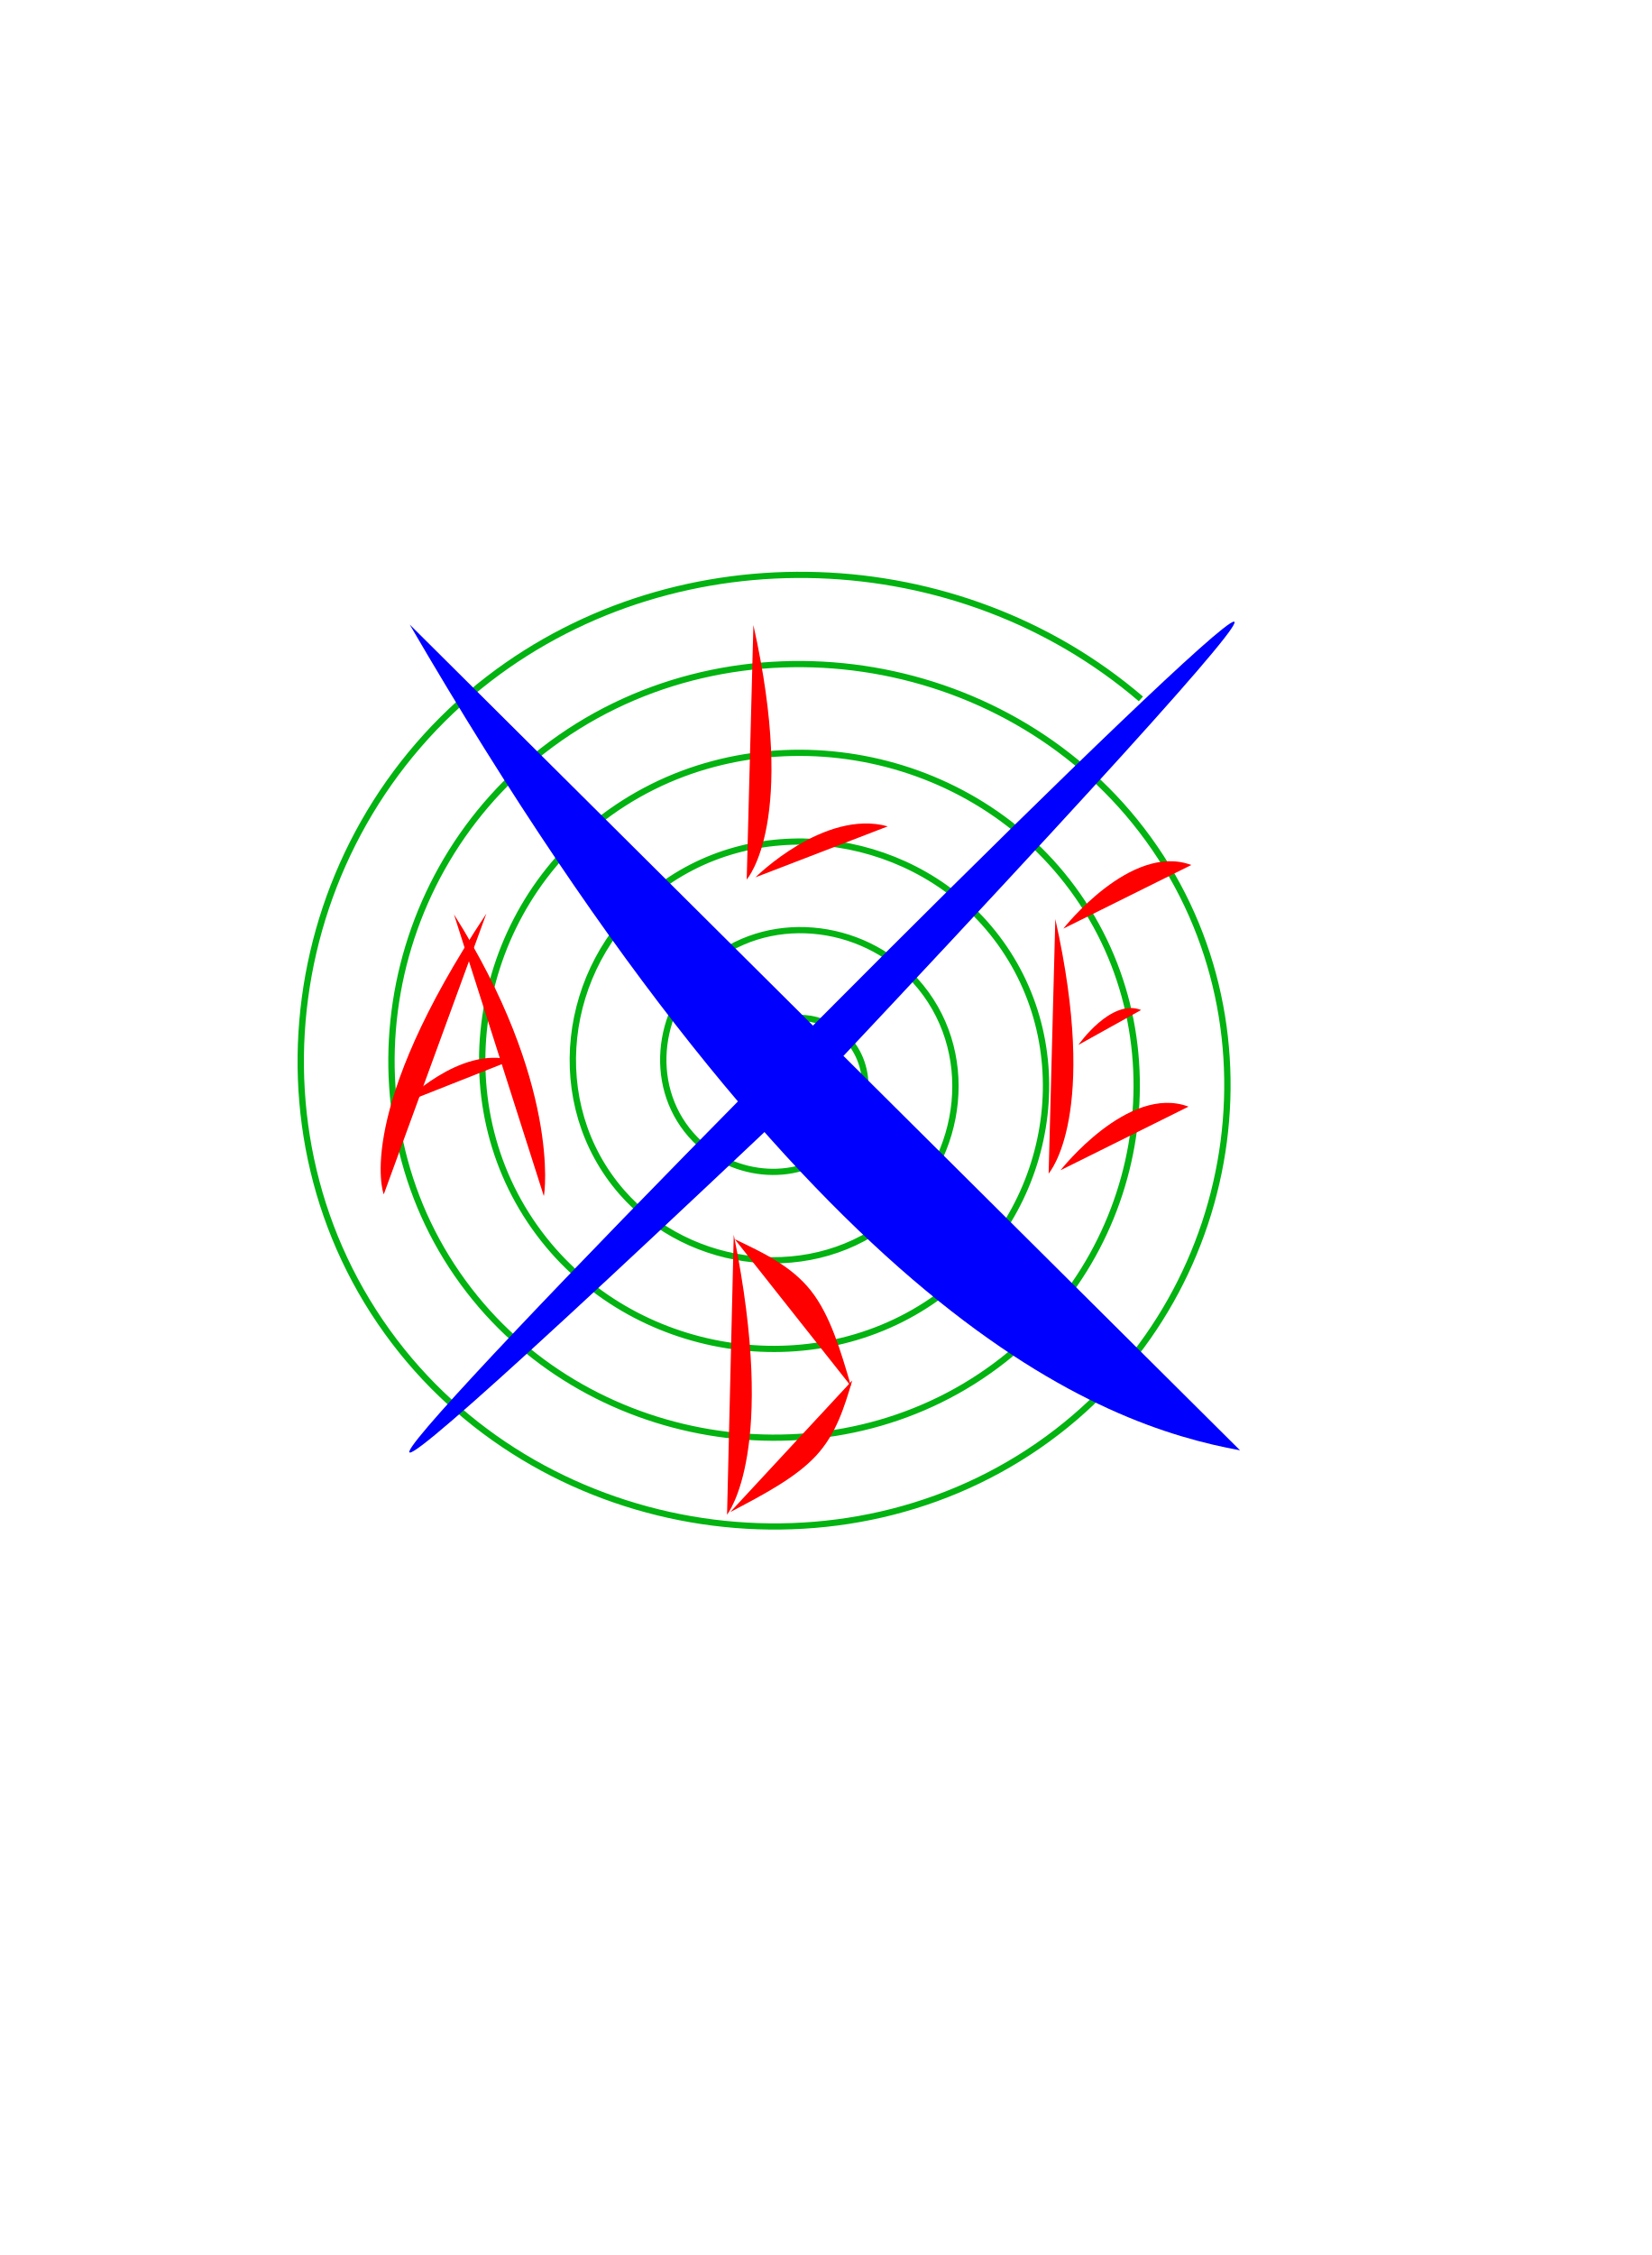
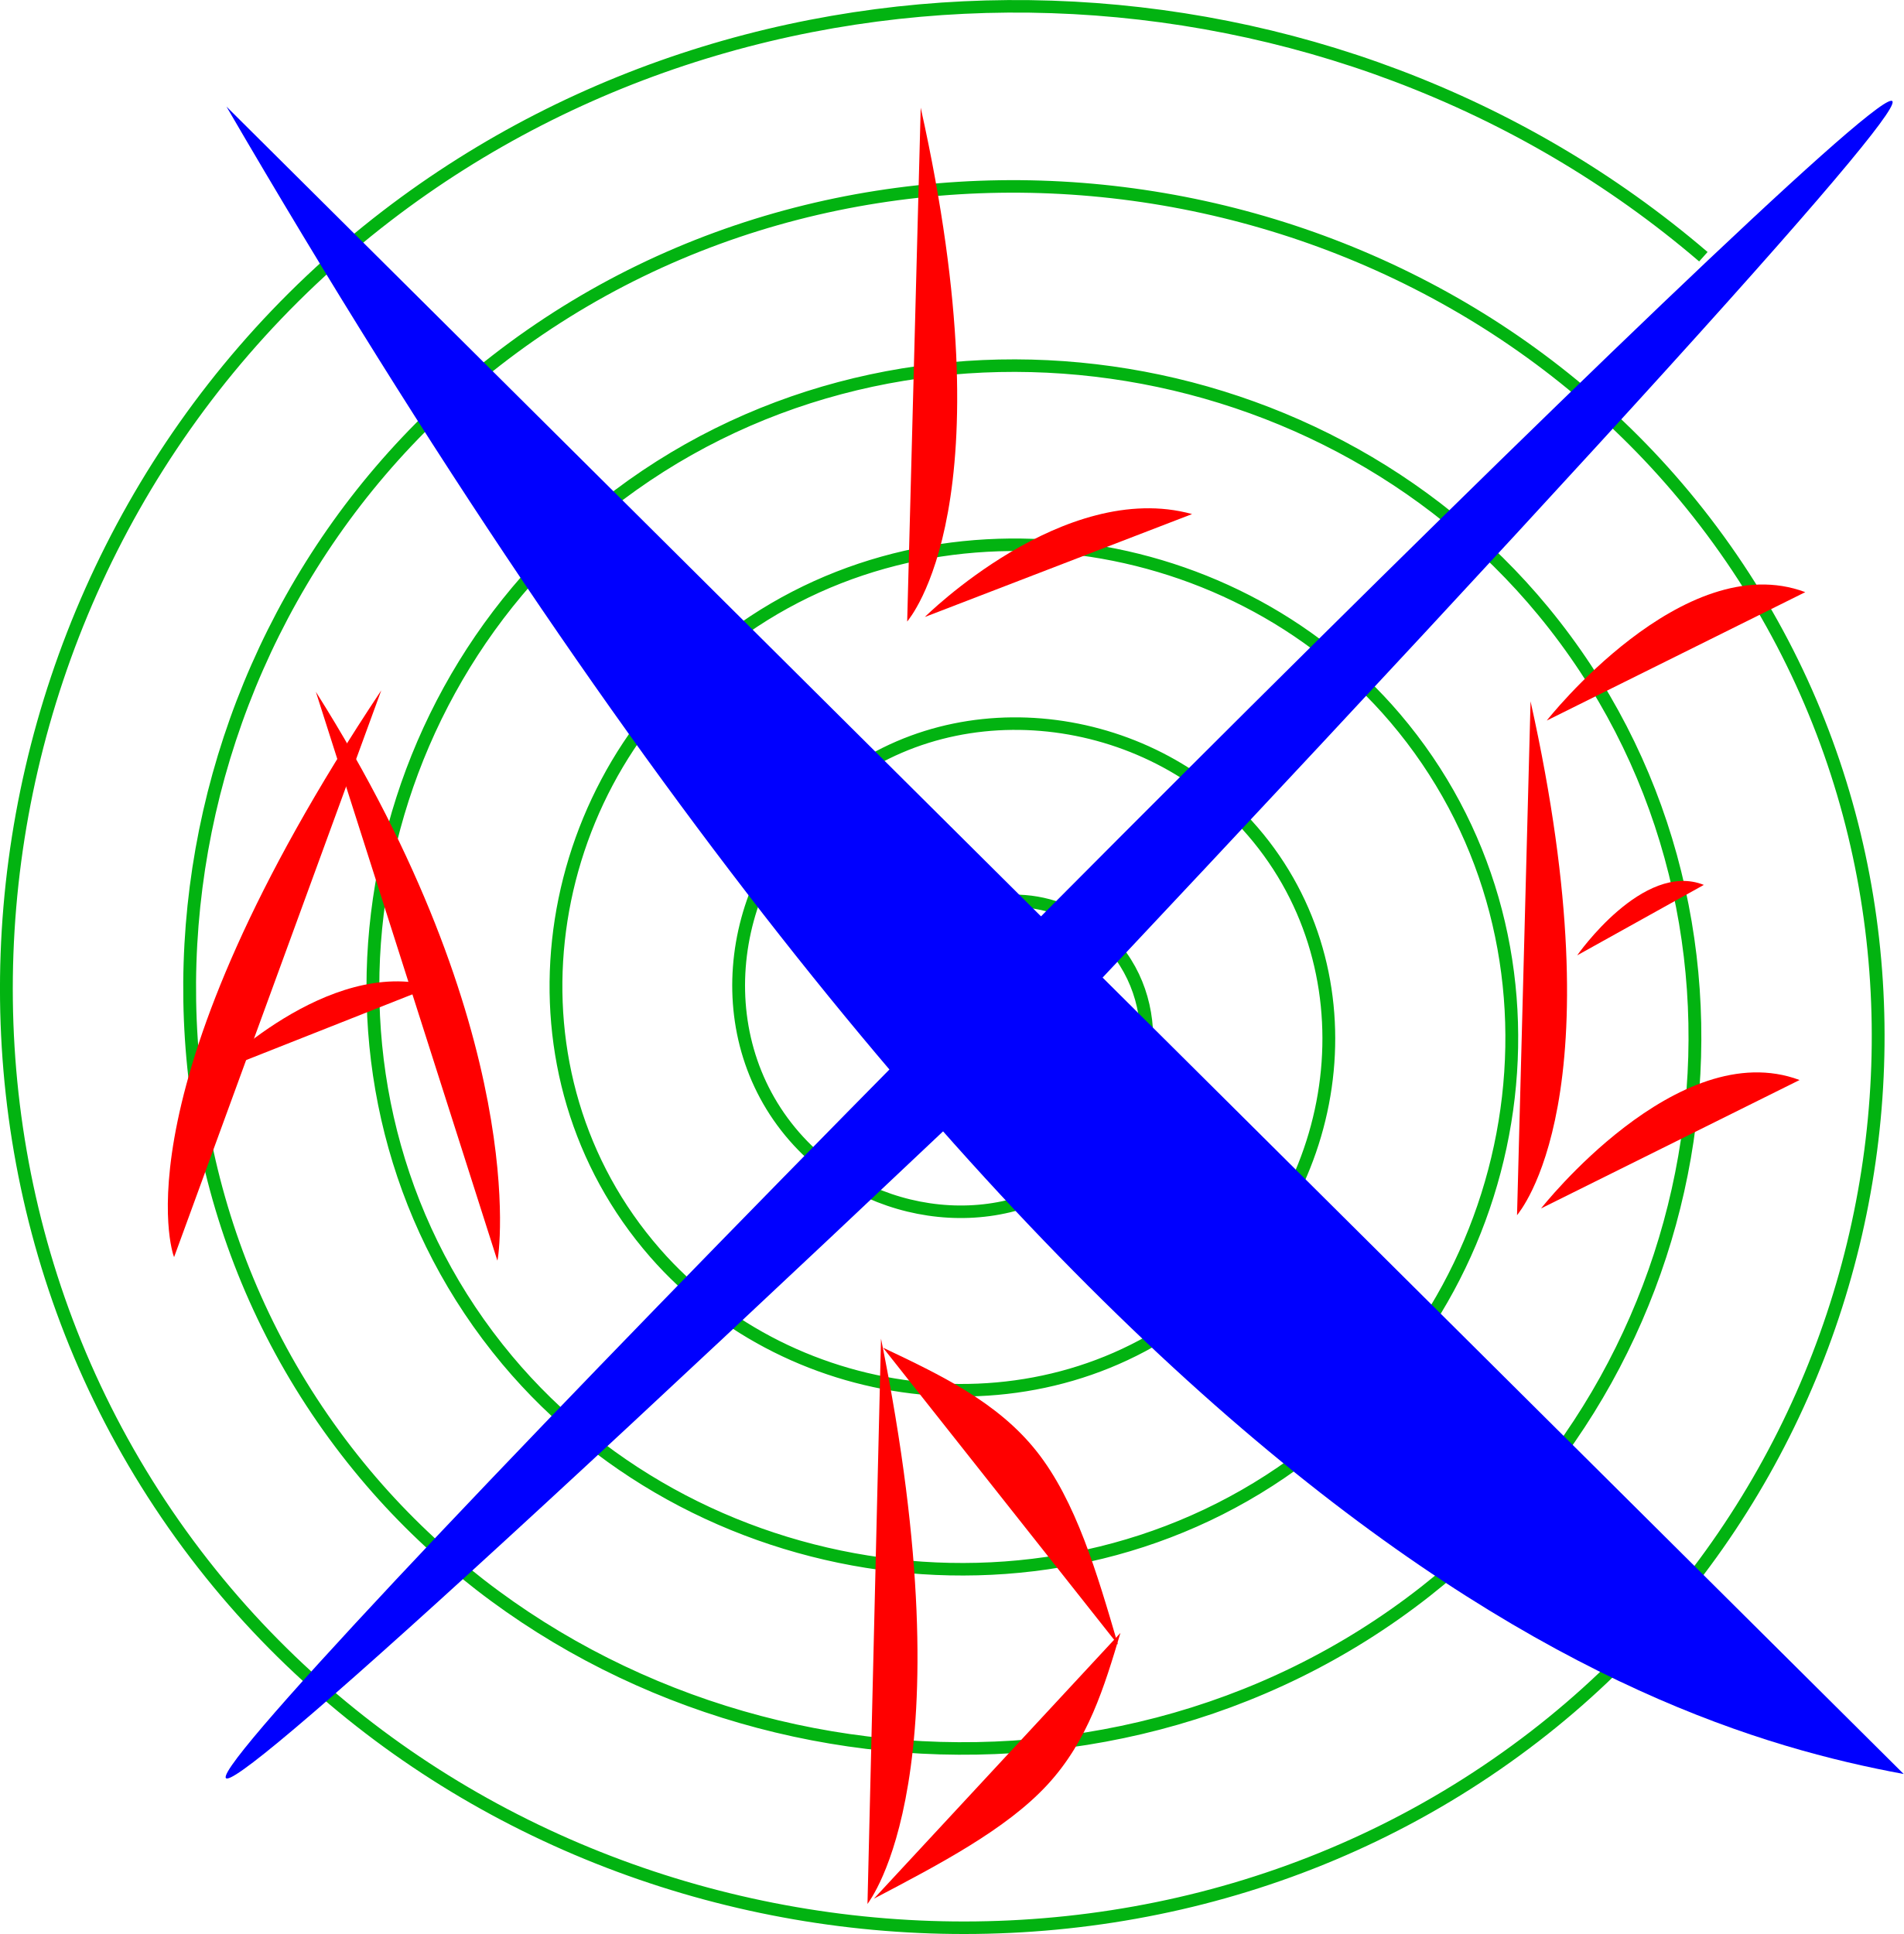
- <svg xmlns="http://www.w3.org/2000/svg" width="91.022mm" height="124.222mm" viewBox="0 0 130.031 177.46" version="1.1" id="svg1" xml:space="preserve">
+ <svg xmlns="http://www.w3.org/2000/svg" width="51.933mm" height="52.764mm" viewBox="0 0 74.19 75.378" version="1.1" id="svg1" xml:space="preserve">
  <defs id="defs1">
    <linearGradient id="linearGradient42">
      <stop style="stop-color:#005bff;stop-opacity:1;" offset="0" id="stop42" />
      <stop style="stop-color:#005bff;stop-opacity:0;" offset="1" id="stop43" />
    </linearGradient>
    <linearGradient id="swatch39">
      <stop style="stop-color:#0e0e0e;stop-opacity:1;" offset="0" id="stop39" />
    </linearGradient>
    <linearGradient id="swatch38">
      <stop style="stop-color:#16d100;stop-opacity:1;" offset="0" id="stop38" />
    </linearGradient>
  </defs>
-   <path style="opacity:1;mix-blend-mode:normal;fill:none;fill-opacity:1;fill-rule:evenodd;stroke:#02b311;stroke-width:0.378;stroke-opacity:1" id="path1" d="m 100.892,223.422 c 0.485,0.657 -0.646,0.978 -1.092,0.807 -1.208,-0.465 -1.169,-2.096 -0.522,-2.991 1.157,-1.6 3.517,-1.453 4.889,-0.237 2.014,1.785 1.75,4.958 -0.048,6.788 -2.396,2.439 -6.406,2.051 -8.687,-0.333 -2.869,-3.001 -2.355,-7.858 0.618,-10.585 3.602,-3.302 9.312,-2.661 12.484,0.903 3.737,4.201 2.968,10.768 -1.188,14.383 -4.799,4.173 -12.224,3.276 -16.281,-1.473 -4.61,-5.396 -3.583,-13.681 1.758,-18.18 5.993,-5.047 15.138,-3.892 20.079,2.043 5.485,6.589 4.2,16.596 -2.328,21.977 -7.185,5.923 -18.053,4.509 -23.876,-2.613 -6.361,-7.781 -4.818,-19.511 2.898,-25.775 8.377,-6.799 20.969,-5.127 27.673,3.184 7.238,8.972 5.436,22.428 -3.469,29.572 -9.568,7.677 -23.886,5.745 -31.471,-3.754 -8.115,-10.163 -6.054,-25.345 4.039,-33.369 10.759,-8.554 26.803,-6.363 35.268,4.324 8.993,11.354 6.673,28.262 -4.609,37.167 -11.949,9.432 -29.72,6.982 -39.065,-4.894 -9.871,-12.544 -7.291,-31.179 5.179,-40.964 11.404,-8.949 27.998,-8.278 38.856,1.229" transform="matrix(1.320722,0,0,1.292024,-71.31624,-204.2202)" />
-   <path style="fill:#0000ff;fill-opacity:1;stroke-width:2.214" d="m 65.511,84.038 c -114.132,108.312 110.892,-117.998 0,0 z" id="path14" />
-   <path style="fill:#0000ff;fill-opacity:1;stroke-width:10.289;stroke-dasharray:none;paint-order:fill markers stroke" d="M 32.251,49.149 C 64.319,104.231 86.661,112.109 97.615,114.136" id="path13" />
-   <path style="fill:#ff0000;fill-opacity:1;stroke-width:0.315" d="m 40.294,83.433 c -4.099,-1.162 -8.544,3.378 -8.544,3.378" id="path23-6-2" />
-   <g id="layer1" transform="translate(-32.84472,-85.94085)" />
-   <path style="fill:#ff0000;fill-opacity:1;stroke-width:0.355" d="m 59.306,49.191 c 3.443,15.453 -0.436,19.898 -0.527,20.029" id="path15" />
-   <path style="fill:#ff0000;fill-opacity:1;stroke-width:0.418" d="M 93.779,68.073 C 89.026,66.292 83.704,73.078 83.704,73.078" id="path23" />
-   <path style="fill:#ff0000;fill-opacity:1;fill-rule:evenodd;stroke:none;stroke-width:2.857;stroke-dasharray:none;stroke-opacity:1;paint-order:fill markers stroke" d="m 84.943,251.721 c 0.597,1.39 1.195,2.78 1.603,5.313 0.408,2.533 0.628,6.21 0.847,9.886" id="path18" transform="matrix(3.736853,0,0,0.7614562,-259.5811,-94.15405)" />
-   <path style="fill:#ff0000;fill-opacity:1;fill-rule:evenodd;stroke:none;stroke-width:2.857;stroke-dasharray:none;stroke-opacity:1;paint-order:fill markers stroke" d="m 85.529,254.414 c -0.158,2.252 -0.315,4.504 -0.716,6.353 -0.401,1.849 -1.046,3.295 -1.691,4.742" id="path18-3" transform="matrix(3.991494,0,0,0.9335519,-274.2979,-128.8718)" />
-   <path style="fill:#ff0000;fill-opacity:1;stroke-width:0.373" d="m 57.759,97.167 c 3.443,17 -0.436,21.89 -0.527,22.034" id="path15-5" />
-   <path style="fill:#ff0000;fill-opacity:1;stroke-width:0.355" d="m 83.073,72.328 c 3.443,15.453 -0.436,19.898 -0.527,20.029" id="path15-2" />
-   <path style="fill:#ff0000;fill-opacity:1;stroke-width:0.418" d="m 93.558,87.088 c -4.753,-1.78 -10.075,5.005 -10.075,5.005" id="path23-7" />
-   <path style="fill:#ff0000;fill-opacity:1;stroke-width:0.216" d="m 89.826,79.484 c -2.368,-0.944 -4.936,2.746 -4.936,2.746" id="path23-6" />
-   <path style="fill:#ff0000;fill-opacity:1;stroke-width:0.466" d="m 35.735,71.957 c 8.364,13.25 7.15,21.982 7.074,22.169" id="path15-5-3" />
-   <path style="fill:#ff0000;fill-opacity:1;stroke-width:0.497" d="M 38.284,71.902 C 27.968,87.402 30.122,93.805 30.209,93.991" id="path15-5-3-2" />
-   <path style="fill:#ff0000;fill-opacity:1;stroke-width:0.379" d="m 69.883,65.031 c -4.997,-1.379 -10.415,4.011 -10.415,4.011" id="path23-6-9" />
+   <path style="opacity:1;mix-blend-mode:normal;fill:none;fill-opacity:1;fill-rule:evenodd;stroke:#02b311;stroke-width:0.378;stroke-opacity:1" id="path1" d="m 100.892,223.422 c 0.485,0.657 -0.646,0.978 -1.092,0.807 -1.208,-0.465 -1.169,-2.096 -0.522,-2.991 1.157,-1.6 3.517,-1.453 4.889,-0.237 2.014,1.785 1.75,4.958 -0.048,6.788 -2.396,2.439 -6.406,2.051 -8.687,-0.333 -2.869,-3.001 -2.355,-7.858 0.618,-10.585 3.602,-3.302 9.312,-2.661 12.484,0.903 3.737,4.201 2.968,10.768 -1.188,14.383 -4.799,4.173 -12.224,3.276 -16.281,-1.473 -4.61,-5.396 -3.583,-13.681 1.758,-18.18 5.993,-5.047 15.138,-3.892 20.079,2.043 5.485,6.589 4.2,16.596 -2.328,21.977 -7.185,5.923 -18.053,4.509 -23.876,-2.613 -6.361,-7.781 -4.818,-19.511 2.898,-25.775 8.377,-6.799 20.969,-5.127 27.673,3.184 7.238,8.972 5.436,22.428 -3.469,29.572 -9.568,7.677 -23.886,5.745 -31.471,-3.754 -8.115,-10.163 -6.054,-25.345 4.039,-33.369 10.759,-8.554 26.803,-6.363 35.268,4.324 8.993,11.354 6.673,28.262 -4.609,37.167 -11.949,9.432 -29.72,6.982 -39.065,-4.894 -9.871,-12.544 -7.291,-31.179 5.179,-40.964 11.404,-8.949 27.998,-8.278 38.856,1.229" transform="matrix(1.320722,0,0,1.292024,-94.74142,-249.2144)" />
+   <path style="fill:#0000ff;fill-opacity:1;stroke-width:2.214" d="m 42.086,39.044 c -114.132,108.312 110.892,-117.998 0,0 z" id="path14" />
+   <path style="fill:#0000ff;fill-opacity:1;stroke-width:10.289;stroke-dasharray:none;paint-order:fill markers stroke" d="M 8.826,4.155 C 40.894,59.236 63.235,67.115 74.19,69.142" id="path13" />
+   <path style="fill:#ff0000;fill-opacity:1;stroke-width:0.315" d="m 16.869,38.439 c -4.099,-1.162 -8.544,3.378 -8.544,3.378" id="path23-6-2" />
+   <g id="layer1" transform="translate(-56.2699,-130.935)" />
+   <path style="fill:#ff0000;fill-opacity:1;stroke-width:0.355" d="M 35.881,4.197 C 39.324,19.65 35.445,24.095 35.354,24.226" id="path15" />
+   <path style="fill:#ff0000;fill-opacity:1;stroke-width:0.418" d="M 70.354,23.079 C 65.601,21.298 60.279,28.084 60.279,28.084" id="path23" />
+   <path style="fill:#ff0000;fill-opacity:1;fill-rule:evenodd;stroke:none;stroke-width:2.857;stroke-dasharray:none;stroke-opacity:1;paint-order:fill markers stroke" d="m 84.943,251.721 c 0.597,1.39 1.195,2.78 1.603,5.313 0.408,2.533 0.628,6.21 0.847,9.886" id="path18" transform="matrix(3.736853,0,0,0.7614562,-283.0063,-139.1482)" />
+   <path style="fill:#ff0000;fill-opacity:1;fill-rule:evenodd;stroke:none;stroke-width:2.857;stroke-dasharray:none;stroke-opacity:1;paint-order:fill markers stroke" d="m 85.529,254.414 c -0.158,2.252 -0.315,4.504 -0.716,6.353 -0.401,1.849 -1.046,3.295 -1.691,4.742" id="path18-3" transform="matrix(3.991494,0,0,0.9335519,-297.7231,-173.8659)" />
+   <path style="fill:#ff0000;fill-opacity:1;stroke-width:0.373" d="m 34.334,52.173 c 3.443,17 -0.436,21.89 -0.527,22.034" id="path15-5" />
+   <path style="fill:#ff0000;fill-opacity:1;stroke-width:0.355" d="m 59.648,27.334 c 3.443,15.453 -0.436,19.898 -0.527,20.029" id="path15-2" />
+   <path style="fill:#ff0000;fill-opacity:1;stroke-width:0.418" d="M 70.132,42.094 C 65.379,40.314 60.057,47.099 60.057,47.099" id="path23-7" />
+   <path style="fill:#ff0000;fill-opacity:1;stroke-width:0.216" d="m 66.401,34.489 c -2.368,-0.944 -4.936,2.746 -4.936,2.746" id="path23-6" />
+   <path style="fill:#ff0000;fill-opacity:1;stroke-width:0.466" d="m 12.309,26.963 c 8.364,13.25 7.15,21.982 7.074,22.169" id="path15-5-3" />
+   <path style="fill:#ff0000;fill-opacity:1;stroke-width:0.497" d="M 14.858,26.908 C 4.543,42.407 6.697,48.811 6.784,48.997" id="path15-5-3-2" />
+   <path style="fill:#ff0000;fill-opacity:1;stroke-width:0.379" d="m 46.457,20.036 c -4.997,-1.379 -10.415,4.011 -10.415,4.011" id="path23-6-9" />
</svg>
